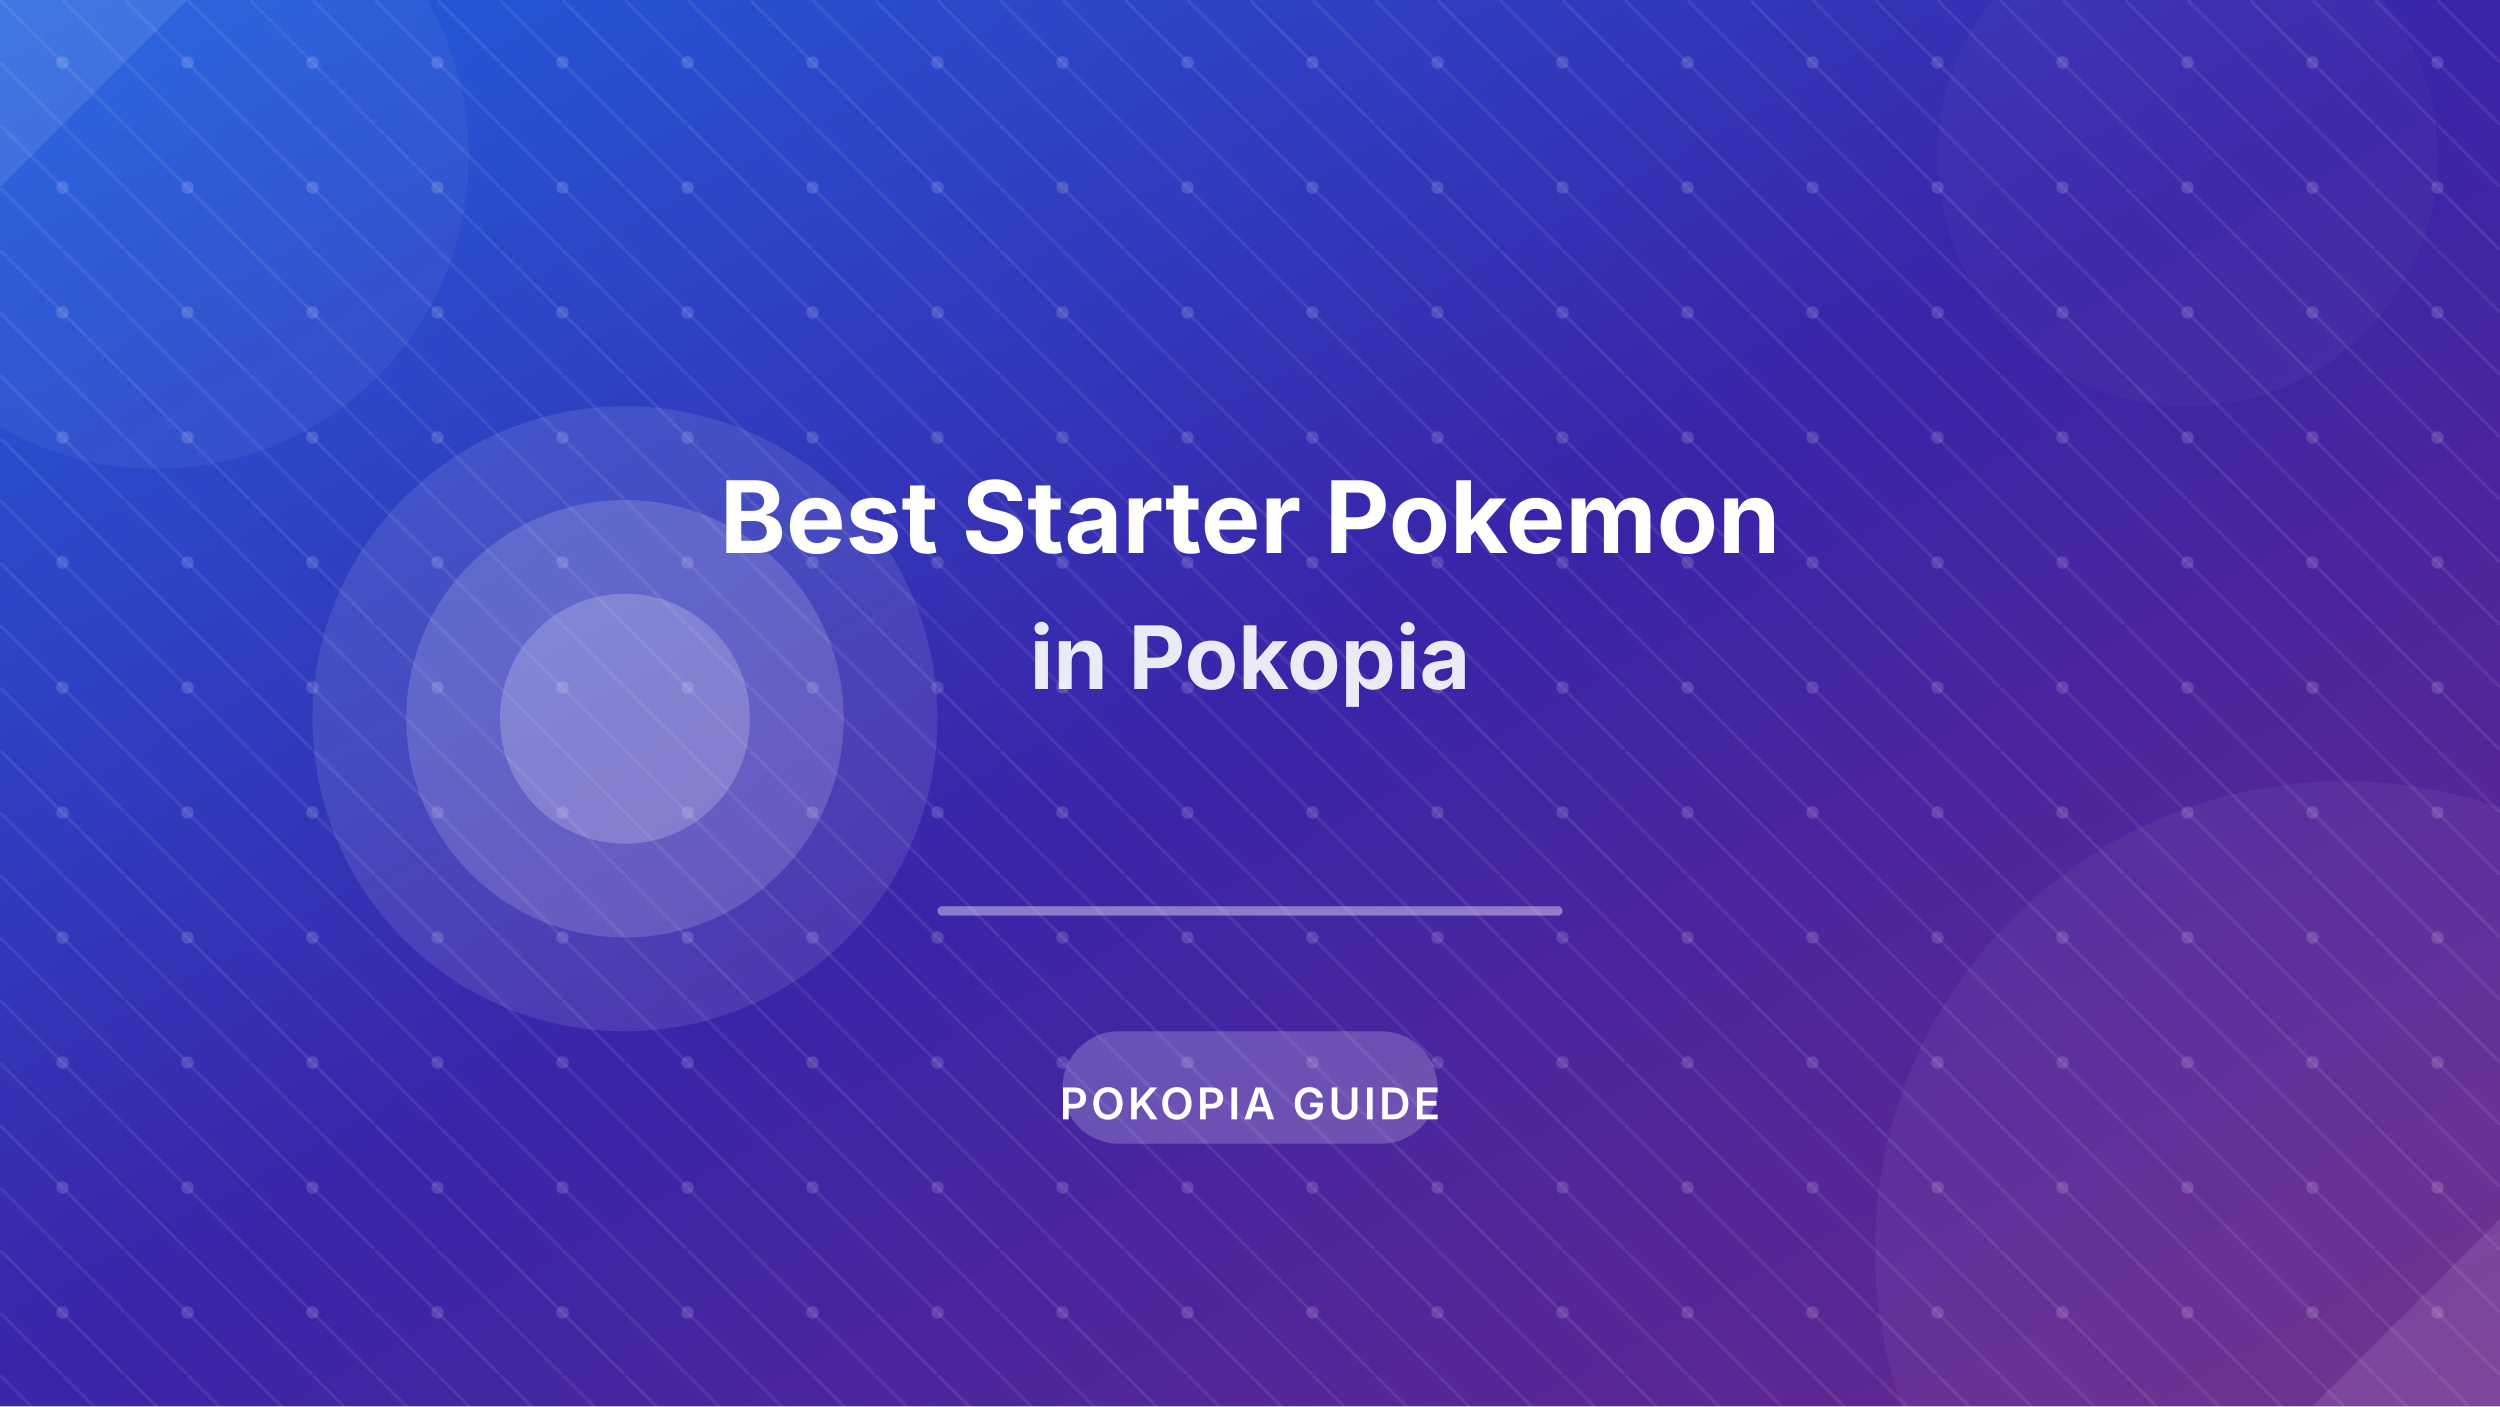
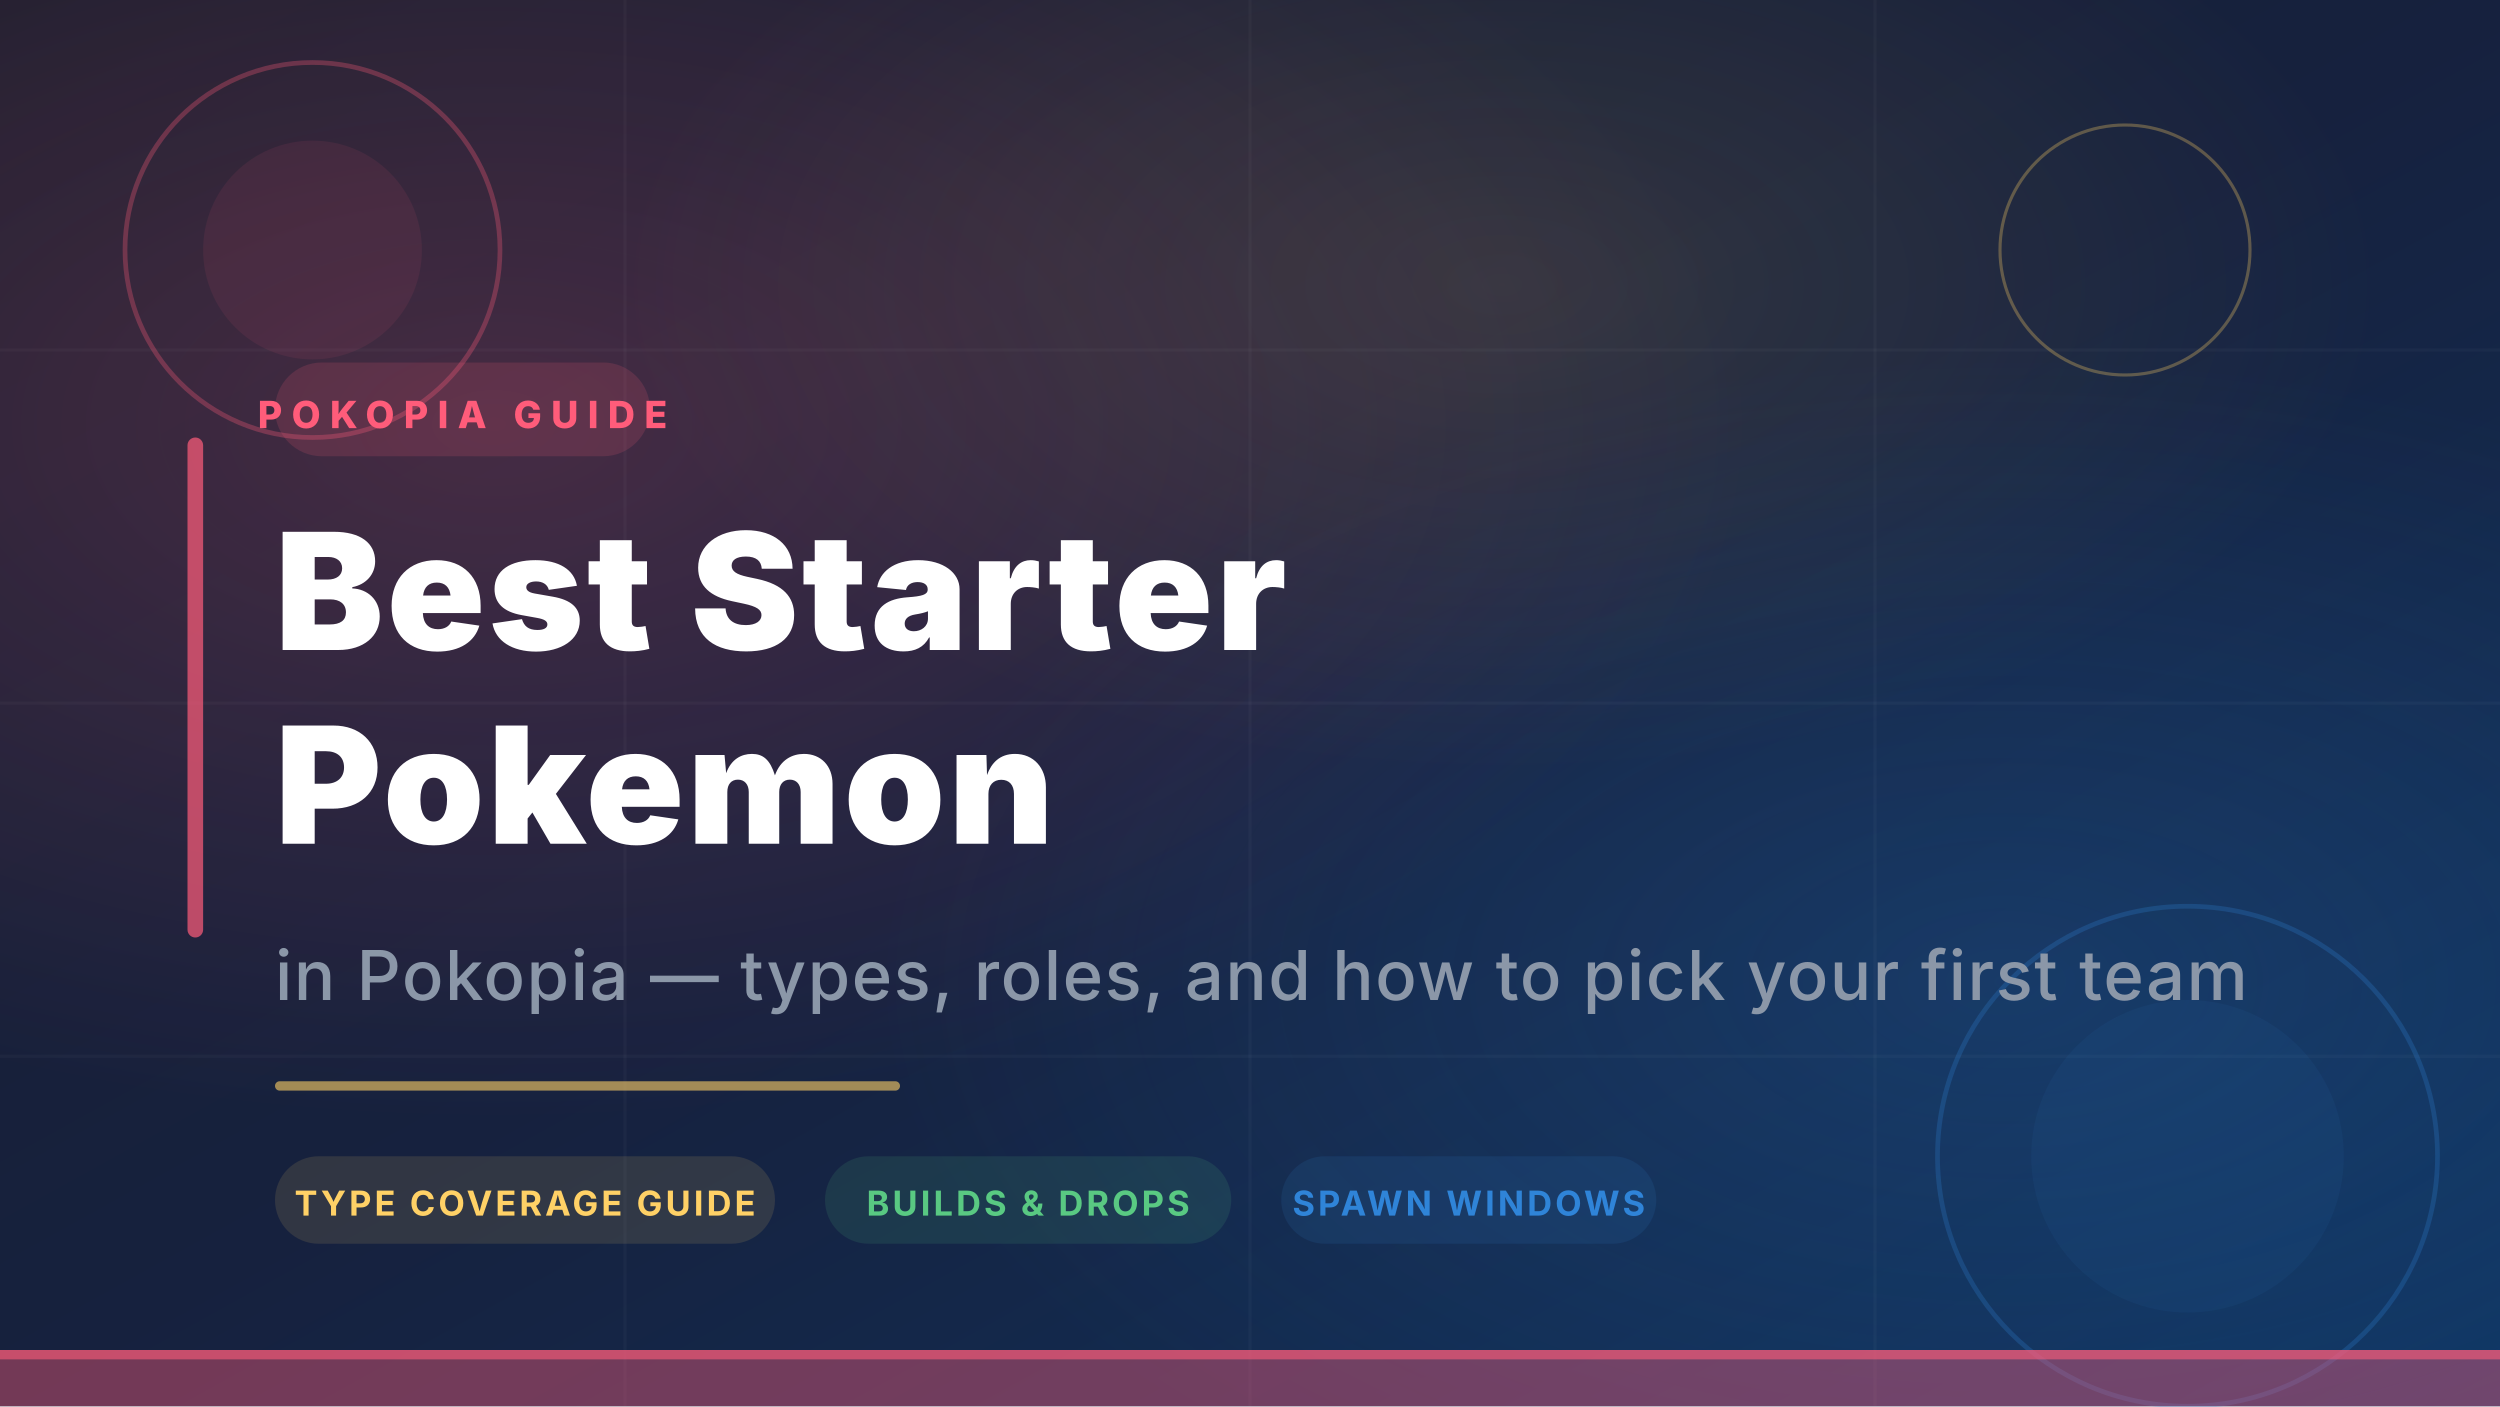
- <svg xmlns="http://www.w3.org/2000/svg" width="800" height="450">
+ <svg xmlns="http://www.w3.org/2000/svg" width="800" height="450" viewBox="0 0 800 450">
  <defs>
    <linearGradient id="bg" x1="0%" y1="0%" x2="100%" y2="100%">
-       <stop offset="0%" style="stop-color:hsl(220,75%,50%);stop-opacity:1" />
-       <stop offset="50%" style="stop-color:hsl(250,65%,40%);stop-opacity:1" />
-       <stop offset="100%" style="stop-color:hsl(280,55%,35%);stop-opacity:1" />
+       <stop offset="0%" stop-color="#1a1e2e" />
+       <stop offset="50%" stop-color="#16213e" />
+       <stop offset="100%" stop-color="#0f3460" />
    </linearGradient>
-     <pattern id="dots" x="0" y="0" width="40" height="40" patternUnits="userSpaceOnUse">
-       <circle cx="20" cy="20" r="2" fill="rgba(255,255,255,0.15)" />
-     </pattern>
-     <pattern id="lines" x="0" y="0" width="20" height="20" patternUnits="userSpaceOnUse">
-       <line x1="0" y1="0" x2="20" y2="20" stroke="rgba(255,255,255,0.08)" stroke-width="1" />
-     </pattern>
+     <radialGradient id="glow1" cx="20%" cy="30%" r="50%">
+       <stop offset="0%" stop-color="#ff5c7a" stop-opacity="0.2" />
+       <stop offset="100%" stop-color="#ff5c7a" stop-opacity="0" />
+     </radialGradient>
+     <radialGradient id="glow2" cx="80%" cy="70%" r="45%">
+       <stop offset="0%" stop-color="#2f84d8" stop-opacity="0.18" />
+       <stop offset="100%" stop-color="#2f84d8" stop-opacity="0" />
+     </radialGradient>
+     <radialGradient id="glow3" cx="60%" cy="20%" r="35%">
+       <stop offset="0%" stop-color="#ffd166" stop-opacity="0.12" />
+       <stop offset="100%" stop-color="#ffd166" stop-opacity="0" />
+     </radialGradient>
+     <filter id="shadow" x="-10%" y="-10%" width="120%" height="120%">
+       <feDropShadow dx="0" dy="8" stdDeviation="16" flood-color="#000" flood-opacity="0.4" />
+     </filter>
  </defs>
  <rect width="800" height="450" fill="url(#bg)" />
-   <rect width="800" height="450" fill="url(#dots)" />
-   <rect width="800" height="450" fill="url(#lines)" />
-   <circle cx="50" cy="50" r="100" fill="rgba(255,255,255,0.05)" />
-   <circle cx="750" cy="400" r="150" fill="rgba(255,255,255,0.05)" />
-   <circle cx="700" cy="50" r="80" fill="rgba(255,255,255,0.03)" />
-   <g transform="translate(0, 30)">
-     <circle cx="200" cy="200" r="100" fill="rgba(255,255,255,0.1)" />
-     <circle cx="200" cy="200" r="70" fill="rgba(255,255,255,0.15)" />
-     <circle cx="200" cy="200" r="40" fill="rgba(255,255,255,0.2)" />
+   <rect width="800" height="450" fill="url(#glow1)" />
+   <rect width="800" height="450" fill="url(#glow2)" />
+   <rect width="800" height="450" fill="url(#glow3)" />
+   <line x1="0" y1="112" x2="800" y2="112" stroke="#ffffff" stroke-opacity="0.03" stroke-width="1" />
+   <line x1="0" y1="225" x2="800" y2="225" stroke="#ffffff" stroke-opacity="0.03" stroke-width="1" />
+   <line x1="0" y1="338" x2="800" y2="338" stroke="#ffffff" stroke-opacity="0.03" stroke-width="1" />
+   <line x1="200" y1="0" x2="200" y2="450" stroke="#ffffff" stroke-opacity="0.03" stroke-width="1" />
+   <line x1="400" y1="0" x2="400" y2="450" stroke="#ffffff" stroke-opacity="0.03" stroke-width="1" />
+   <line x1="600" y1="0" x2="600" y2="450" stroke="#ffffff" stroke-opacity="0.03" stroke-width="1" />
+   <circle cx="100" cy="80" r="60" fill="none" stroke="#ff5c7a" stroke-width="1.5" opacity="0.3" />
+   <circle cx="100" cy="80" r="35" fill="#ff5c7a" opacity="0.08" />
+   <circle cx="700" cy="370" r="80" fill="none" stroke="#2f84d8" stroke-width="1.5" opacity="0.25" />
+   <circle cx="700" cy="370" r="50" fill="#2f84d8" opacity="0.07" />
+   <circle cx="680" cy="80" r="40" fill="none" stroke="#ffd166" stroke-width="1" opacity="0.3" />
+   <rect x="60" y="140" width="5" height="160" rx="2.5" fill="#ff5c7a" opacity="0.7" />
+   <rect x="88" y="116" width="120" height="30" rx="15" fill="#ff5c7a" opacity="0.15" />
+   <text x="148" y="137" text-anchor="middle" font-family="system-ui, -apple-system, sans-serif" font-size="12" font-weight="800" fill="#ff5c7a" letter-spacing="3">POKOPIA GUIDE</text>
+   <text x="88" y="208" font-family="system-ui, -apple-system, BlinkMacSystemFont, sans-serif" font-size="52" font-weight="900" fill="#ffffff" letter-spacing="1">Best Starter</text>
+   <text x="88" y="270" font-family="system-ui, -apple-system, BlinkMacSystemFont, sans-serif" font-size="52" font-weight="900" fill="#ffffff" letter-spacing="1">Pokemon</text>
+   <text x="88" y="320" font-family="system-ui, -apple-system, sans-serif" font-size="22" font-weight="500" fill="#8b97a8" letter-spacing="0.5">in Pokopia — types, roles, and how to pick your first team</text>
+   <rect x="88" y="346" width="200" height="3" rx="1.5" fill="#ffd166" opacity="0.6" />
+   <g transform="translate(88, 370)">
+     <rect width="160" height="28" rx="14" fill="#ffd166" opacity="0.12" />
+     <text x="80" y="19" text-anchor="middle" font-family="system-ui, -apple-system, sans-serif" font-size="11" font-weight="700" fill="#ffd166" letter-spacing="1">TYPE COVERAGE GUIDE</text>
+     <rect x="176" width="130" height="28" rx="14" fill="#59c982" opacity="0.12" transform="translate(0, 0)" />
+     <text x="241" y="19" text-anchor="middle" font-family="system-ui, -apple-system, sans-serif" font-size="11" font-weight="700" fill="#59c982" letter-spacing="1">BUILDS &amp; DROPS</text>
+     <rect x="322" width="120" height="28" rx="14" fill="#2f84d8" opacity="0.12" />
+     <text x="382" y="19" text-anchor="middle" font-family="system-ui, -apple-system, sans-serif" font-size="11" font-weight="700" fill="#2f84d8" letter-spacing="1">SPAWN WINDOWS</text>
  </g>
-   <text x="400" y="165" font-family="system-ui, -apple-system, BlinkMacSystemFont, sans-serif" font-size="32" font-weight="bold" fill="white" text-anchor="middle" dominant-baseline="middle" style="text-shadow: 0 2px 8px rgba(0,0,0,0.3)">
-     Best Starter Pokemon
-   </text>
-   <text x="400" y="210" font-family="system-ui, -apple-system, BlinkMacSystemFont, sans-serif" font-size="28" font-weight="bold" fill="white" text-anchor="middle" dominant-baseline="middle" style="text-shadow: 0 2px 8px rgba(0,0,0,0.3)" opacity="0.9">
-     in Pokopia
-   </text>
-   <rect x="300" y="290" width="200" height="3" rx="1.5" fill="rgba(255,255,255,0.4)" />
-   <rect x="340" y="330" width="120" height="36" rx="18" fill="rgba(255,255,255,0.2)" />
-   <text x="400" y="353" font-family="system-ui, -apple-system, sans-serif" font-size="14" font-weight="600" fill="white" text-anchor="middle" dominant-baseline="middle" letter-spacing="1">
-     POKOPIA GUIDE
-   </text>
-   <path d="M0 0 L60 0 L0 60 Z" fill="rgba(255,255,255,0.1)" />
-   <path d="M800 450 L740 450 L800 390 Z" fill="rgba(255,255,255,0.1)" />
+   <rect x="0" y="432" width="800" height="18" fill="#ff5c7a" opacity="0.4" />
+   <rect x="0" y="432" width="800" height="3" fill="#ff5c7a" opacity="0.6" />
</svg>
